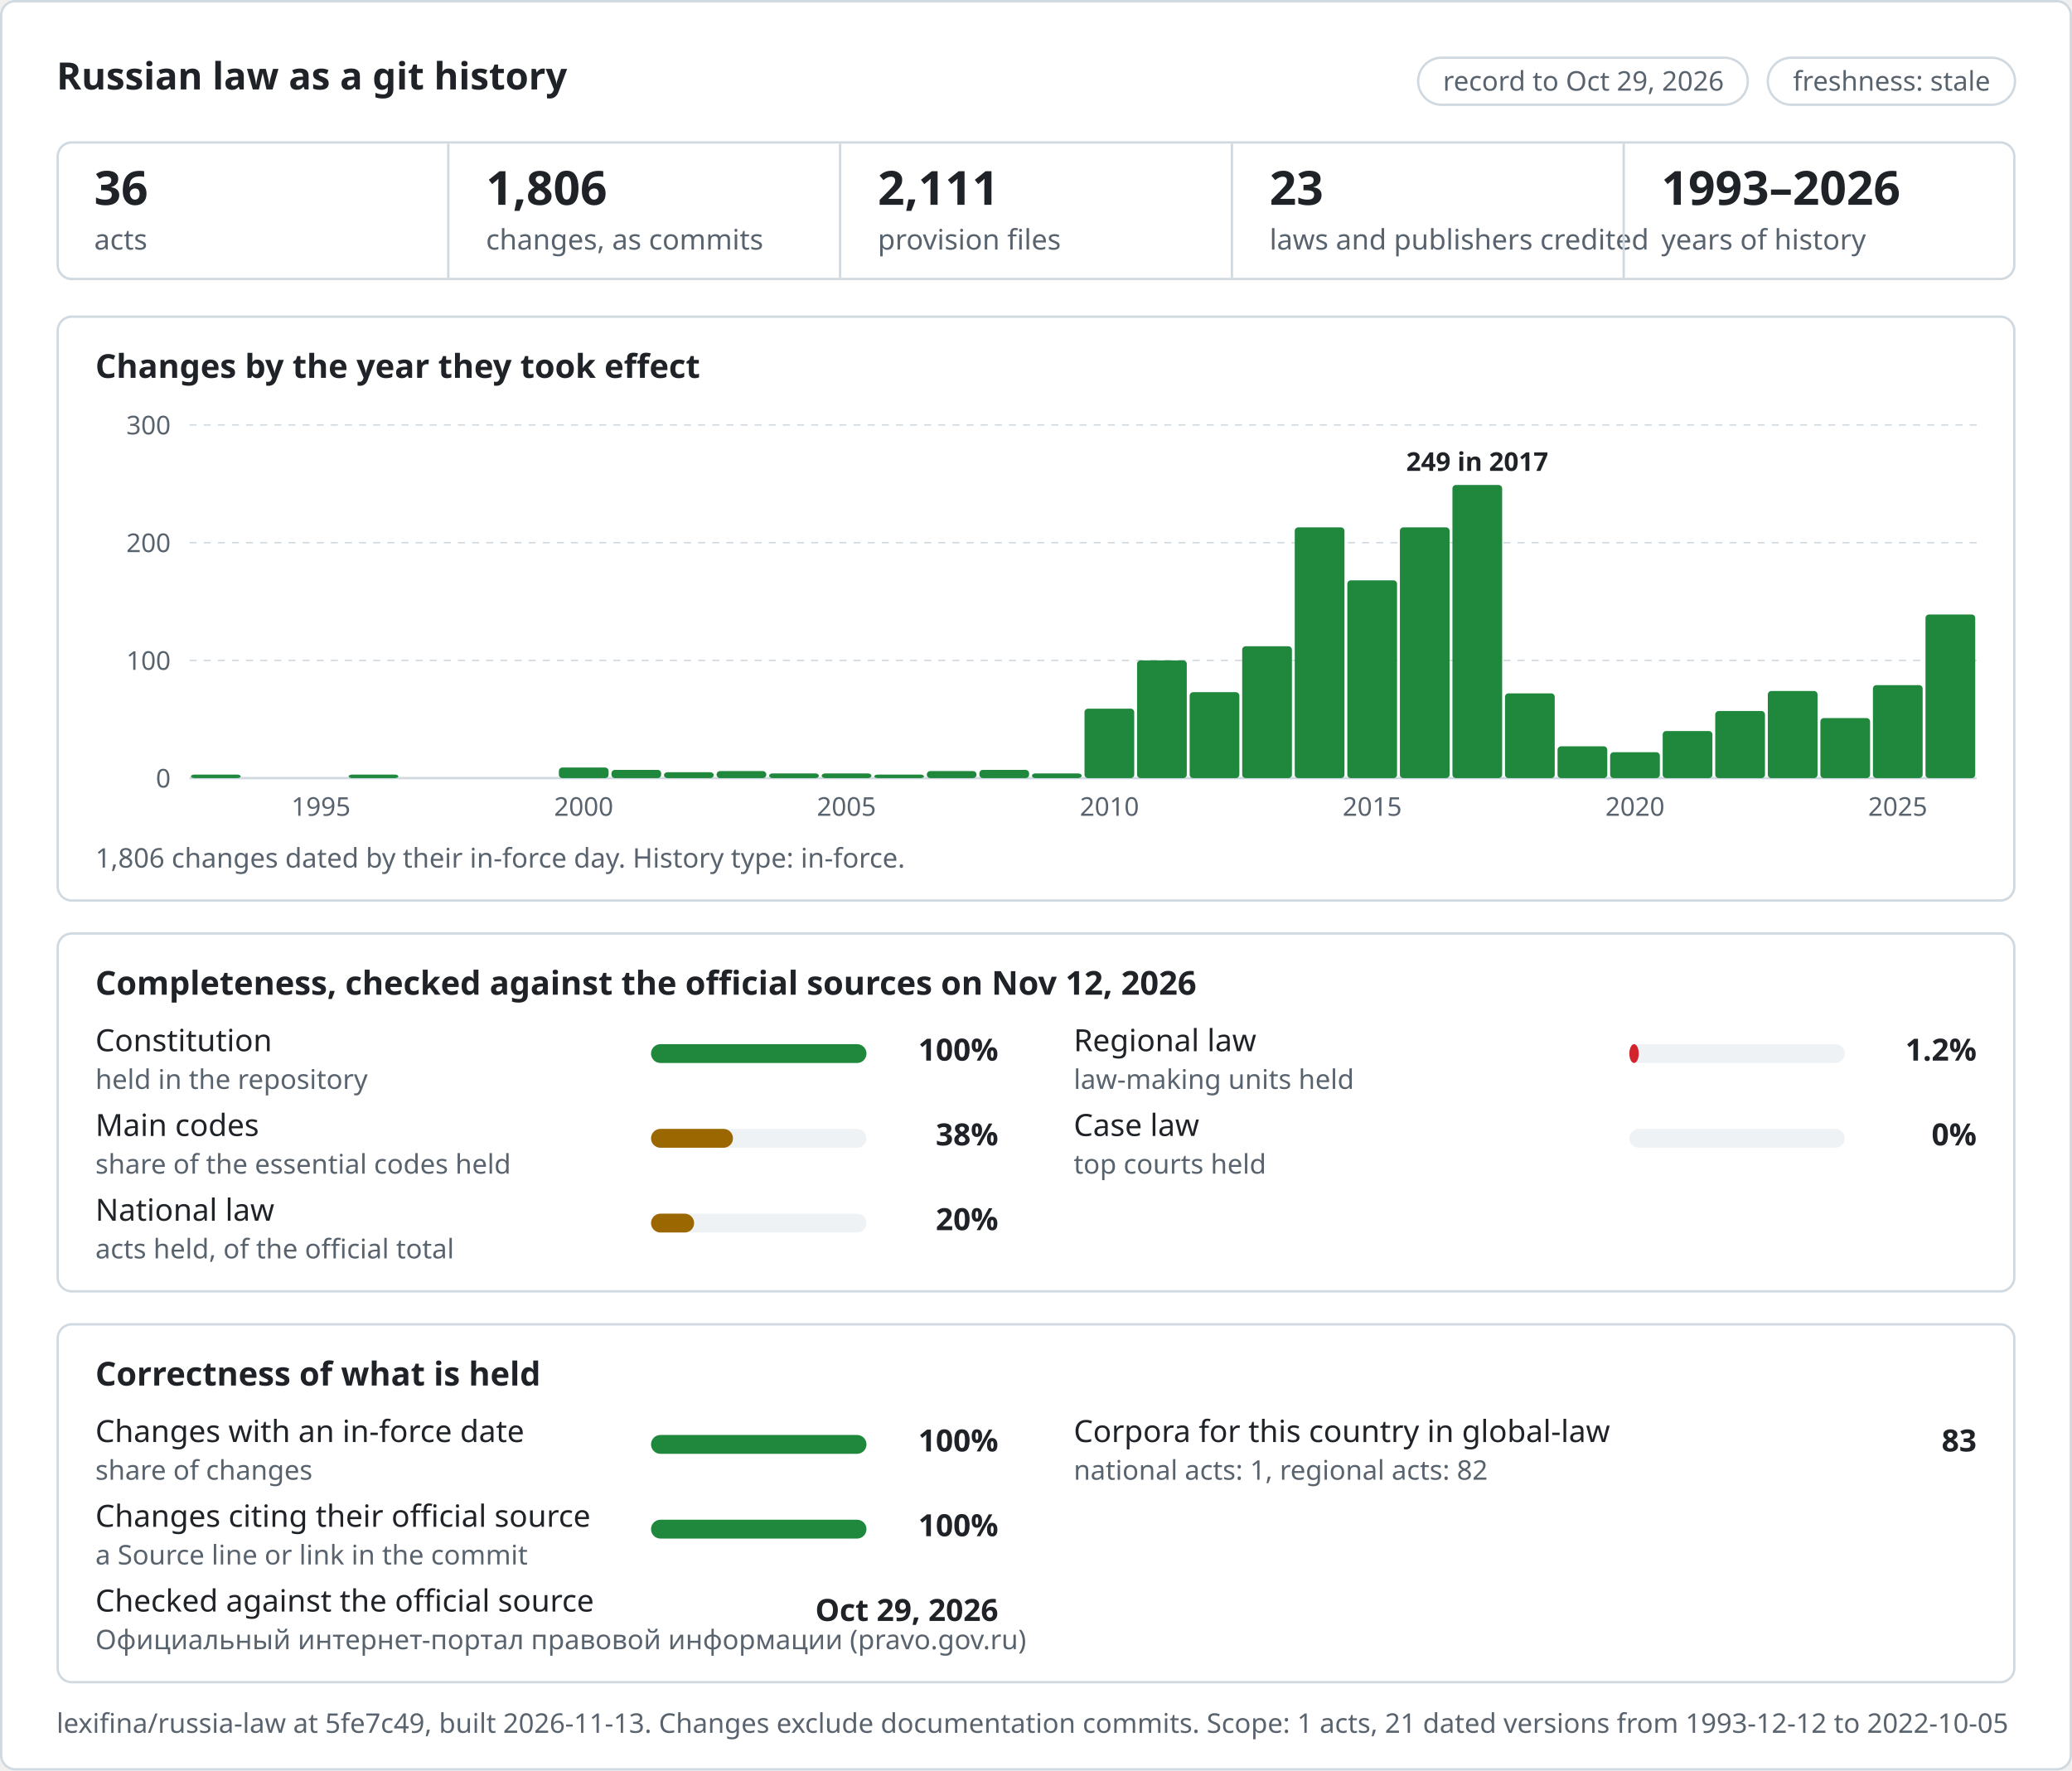
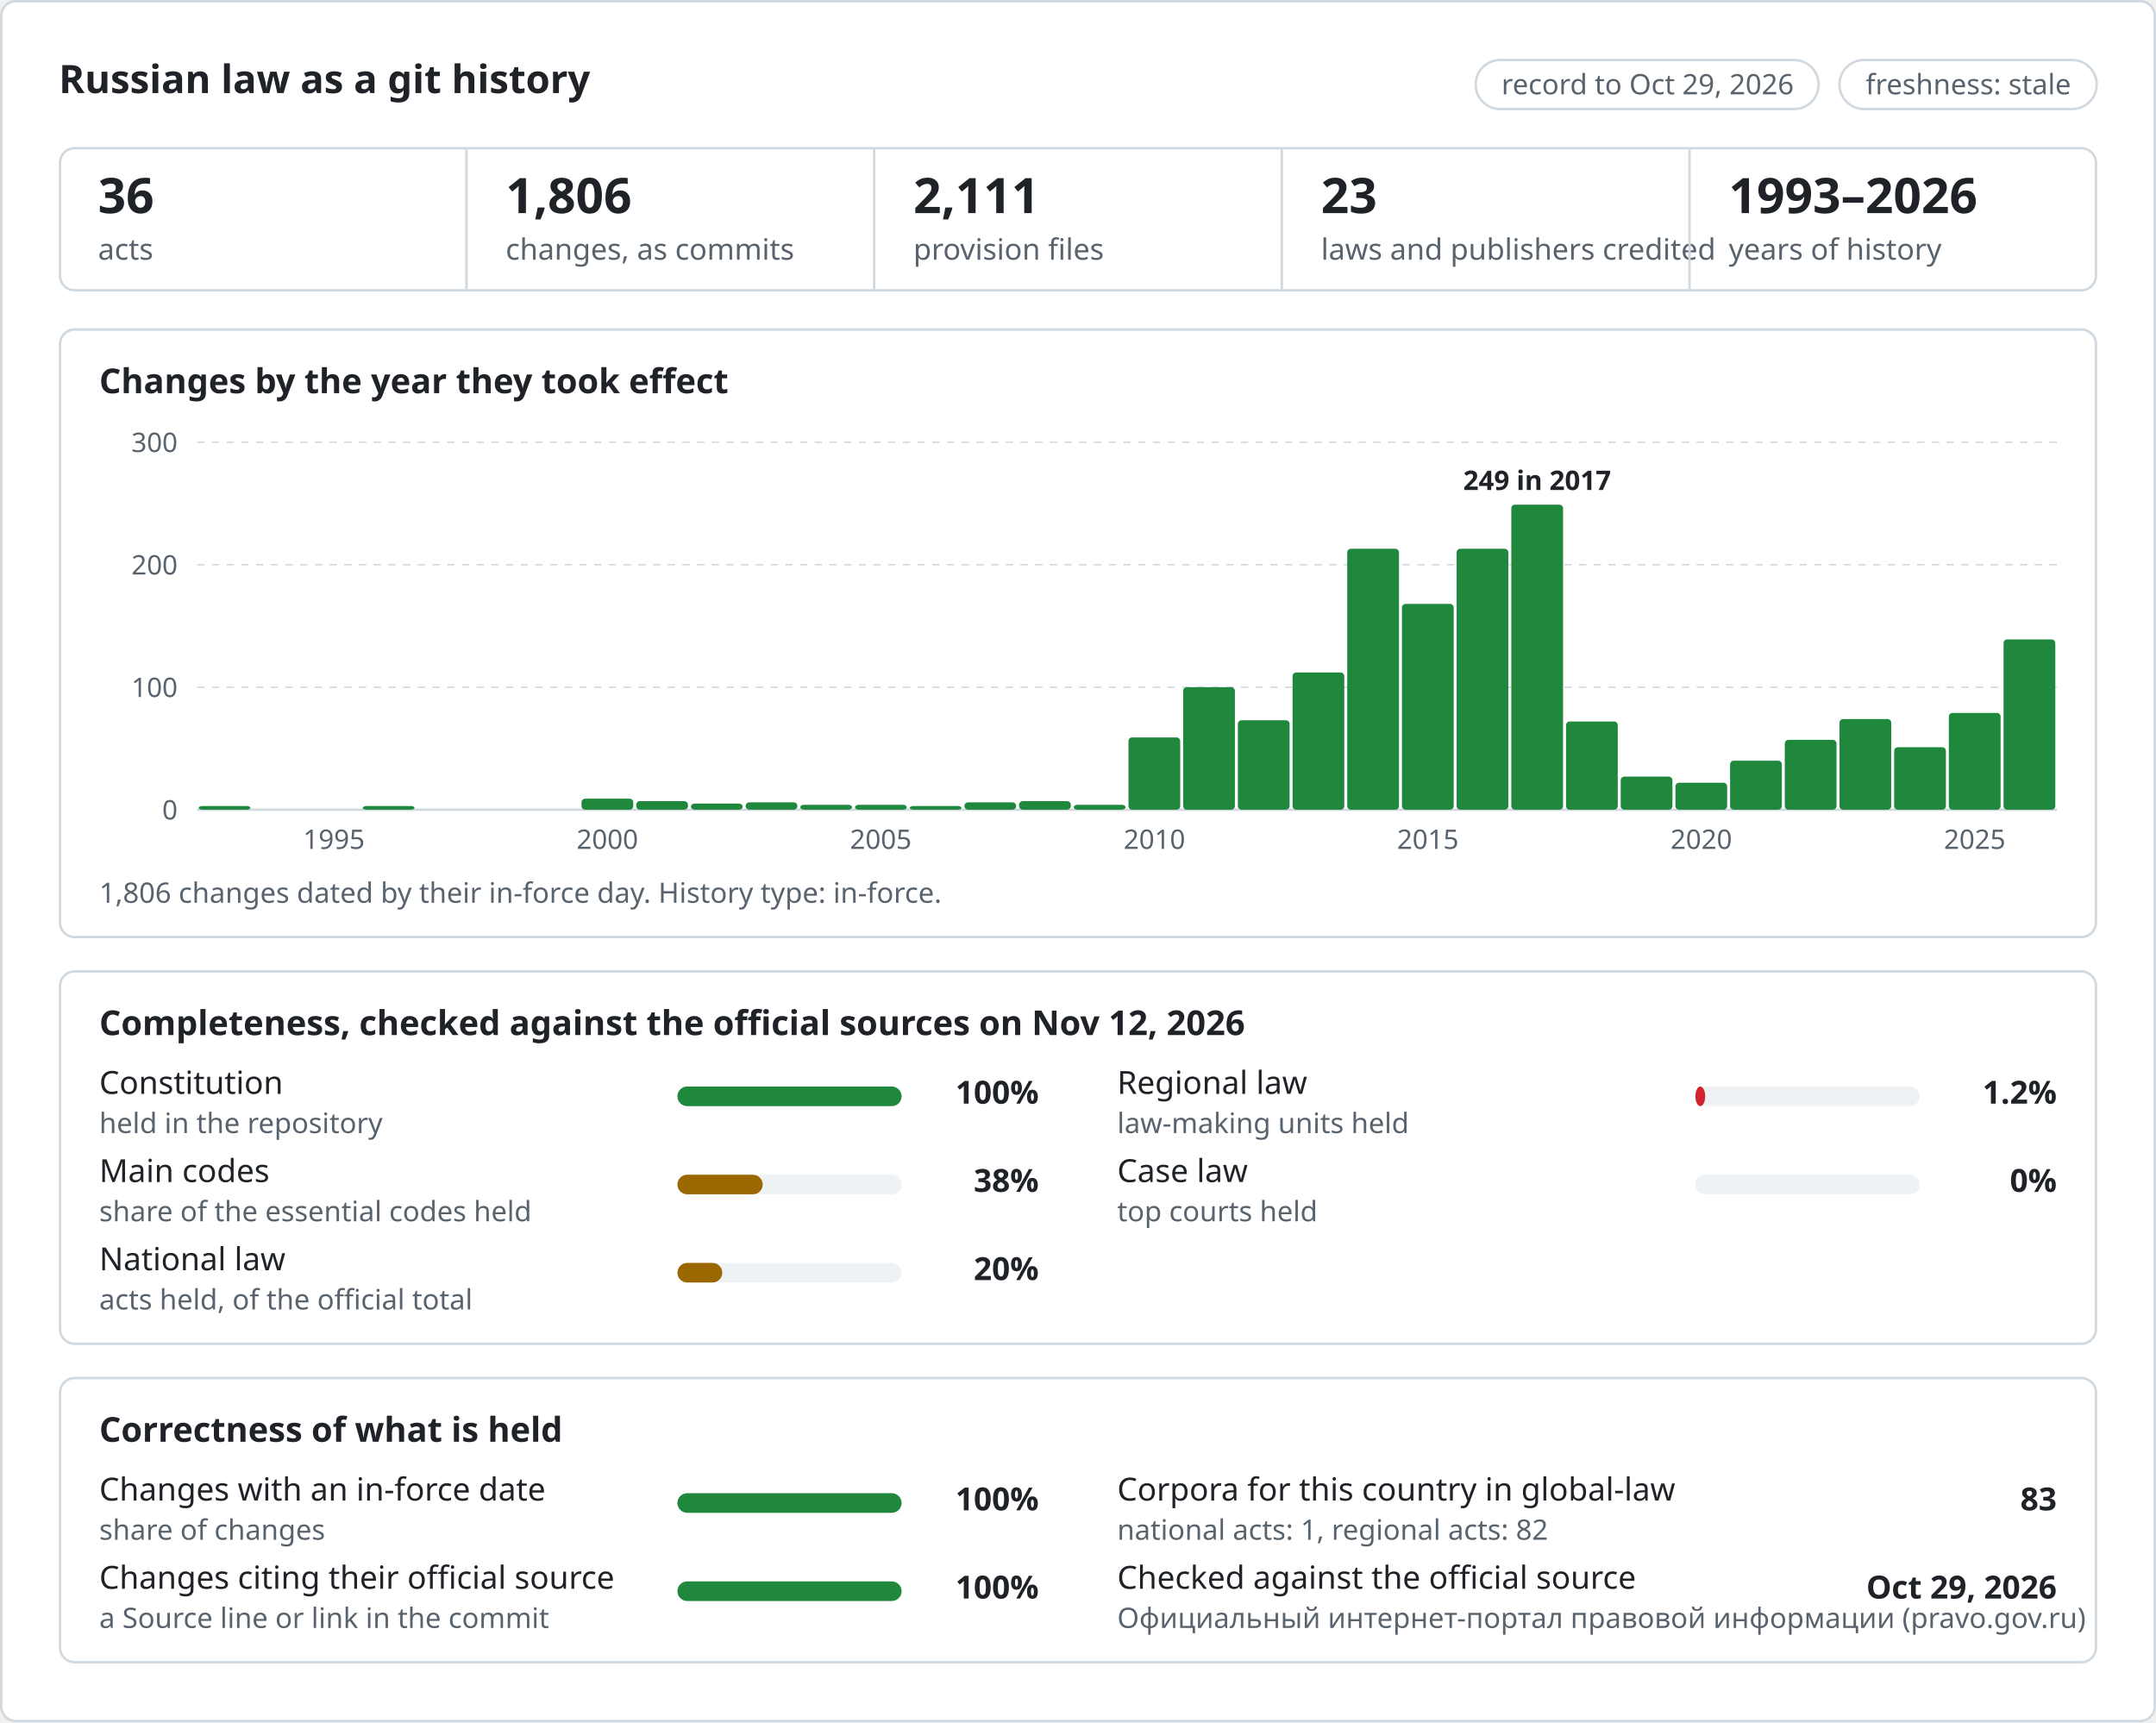
- <svg xmlns="http://www.w3.org/2000/svg" width="880" height="752" viewBox="0 0 880 752" font-family="-apple-system,BlinkMacSystemFont,Segoe UI,Noto Sans,Helvetica,Arial,sans-serif">
-   <rect x="0.5" y="0.5" width="879" height="751" rx="6" fill="#ffffff" stroke="#d1d9e0" />
+ <svg xmlns="http://www.w3.org/2000/svg" width="880" height="703" viewBox="0 0 880 703" font-family="-apple-system,BlinkMacSystemFont,Segoe UI,Noto Sans,Helvetica,Arial,sans-serif">
+   <rect x="0.5" y="0.5" width="879" height="702" rx="6" fill="#ffffff" stroke="#d1d9e0" />
  <text x="24" y="38" font-size="16" font-weight="600" fill="#1f2328">Russian law as a git history</text>
  <rect x="602.3" y="24.5" width="140" height="20" rx="10" fill="none" stroke="#d1d9e0" />
  <text x="672.5" y="38.5" font-size="11.5" font-weight="500" text-anchor="middle" fill="#59636e">record to Oct 29, 2026</text>
  <rect x="750.8" y="24.5" width="105" height="20" rx="10" fill="none" stroke="#d1d9e0" />
  <text x="803.4" y="38.5" font-size="11.5" font-weight="500" text-anchor="middle" fill="#59636e">freshness: stale</text>
  <rect x="24.5" y="60.5" width="831" height="58" rx="6" fill="#ffffff" stroke="#d1d9e0" />
  <text x="40.0" y="87" font-size="20" font-weight="600" fill="#1f2328">36</text>
  <text x="40.0" y="106" font-size="12" fill="#59636e">acts</text>
  <line x1="190.4" y1="61" x2="190.4" y2="118" stroke="#d1d9e0" />
  <text x="206.4" y="87" font-size="20" font-weight="600" fill="#1f2328">1,806</text>
  <text x="206.4" y="106" font-size="12" fill="#59636e">changes, as commits</text>
  <line x1="356.8" y1="61" x2="356.8" y2="118" stroke="#d1d9e0" />
  <text x="372.8" y="87" font-size="20" font-weight="600" fill="#1f2328">2,111</text>
  <text x="372.8" y="106" font-size="12" fill="#59636e">provision files</text>
  <line x1="523.2" y1="61" x2="523.2" y2="118" stroke="#d1d9e0" />
  <text x="539.2" y="87" font-size="20" font-weight="600" fill="#1f2328">23</text>
  <text x="539.2" y="106" font-size="12" fill="#59636e" textLength="142" lengthAdjust="spacingAndGlyphs">laws and publishers credited</text>
  <line x1="689.6" y1="61" x2="689.6" y2="118" stroke="#d1d9e0" />
  <text x="705.6" y="87" font-size="20" font-weight="600" fill="#1f2328">1993–2026</text>
  <text x="705.6" y="106" font-size="12" fill="#59636e">years of history</text>
  <rect x="24.5" y="134.5" width="831" height="248" rx="6" fill="#ffffff" stroke="#d1d9e0" />
  <text x="40.5" y="160.5" font-size="14" font-weight="600" fill="#1f2328">Changes by the year they took effect</text>
  <line x1="80.5" y1="330.5" x2="839.5" y2="330.5" stroke="#d1d9e0" stroke-width="1" />
  <text x="72.5" y="334.5" font-size="11" text-anchor="end" fill="#59636e">0</text>
  <line x1="80.5" y1="280.5" x2="839.5" y2="280.5" stroke="#d1d9e0" stroke-width="0.6" stroke-dasharray="3 3" />
  <text x="72.5" y="284.5" font-size="11" text-anchor="end" fill="#59636e">100</text>
  <line x1="80.5" y1="230.5" x2="839.5" y2="230.5" stroke="#d1d9e0" stroke-width="0.6" stroke-dasharray="3 3" />
  <text x="72.5" y="234.5" font-size="11" text-anchor="end" fill="#59636e">200</text>
  <line x1="80.5" y1="180.5" x2="839.5" y2="180.5" stroke="#d1d9e0" stroke-width="0.6" stroke-dasharray="3 3" />
  <text x="72.5" y="184.5" font-size="11" text-anchor="end" fill="#59636e">300</text>
  <rect x="81.10" y="329.0" width="21.12" height="1.5" rx="1.5" fill="#1f883d" />
  <text x="136.3" y="346.5" font-size="11" text-anchor="middle" fill="#59636e">1995</text>
  <rect x="148.07" y="329.0" width="21.12" height="1.5" rx="1.5" fill="#1f883d" />
  <rect x="237.36" y="326.0" width="21.12" height="4.5" rx="1.5" fill="#1f883d" />
  <text x="247.9" y="346.5" font-size="11" text-anchor="middle" fill="#59636e">2000</text>
  <rect x="259.69" y="327.0" width="21.12" height="3.5" rx="1.5" fill="#1f883d" />
  <rect x="282.01" y="328.0" width="21.12" height="2.5" rx="1.5" fill="#1f883d" />
  <rect x="304.34" y="327.5" width="21.12" height="3.0" rx="1.5" fill="#1f883d" />
  <rect x="326.66" y="328.5" width="21.12" height="2.0" rx="1.5" fill="#1f883d" />
  <rect x="348.98" y="328.5" width="21.12" height="2.0" rx="1.5" fill="#1f883d" />
  <text x="359.5" y="346.5" font-size="11" text-anchor="middle" fill="#59636e">2005</text>
  <rect x="371.31" y="329.0" width="21.12" height="1.5" rx="1.5" fill="#1f883d" />
  <rect x="393.63" y="327.5" width="21.12" height="3.0" rx="1.5" fill="#1f883d" />
  <rect x="415.95" y="327.0" width="21.12" height="3.5" rx="1.5" fill="#1f883d" />
  <rect x="438.28" y="328.5" width="21.12" height="2.0" rx="1.5" fill="#1f883d" />
  <rect x="460.60" y="301.0" width="21.12" height="29.5" rx="1.5" fill="#1f883d" />
  <text x="471.2" y="346.5" font-size="11" text-anchor="middle" fill="#59636e">2010</text>
  <rect x="482.92" y="280.5" width="21.12" height="50.0" rx="1.5" fill="#1f883d" />
  <rect x="505.25" y="294.0" width="21.12" height="36.5" rx="1.5" fill="#1f883d" />
  <rect x="527.57" y="274.5" width="21.12" height="56.0" rx="1.5" fill="#1f883d" />
  <rect x="549.89" y="224.0" width="21.12" height="106.5" rx="1.5" fill="#1f883d" />
  <rect x="572.22" y="246.5" width="21.12" height="84.0" rx="1.5" fill="#1f883d" />
  <text x="582.8" y="346.5" font-size="11" text-anchor="middle" fill="#59636e">2015</text>
  <rect x="594.54" y="224.0" width="21.12" height="106.5" rx="1.5" fill="#1f883d" />
  <rect x="616.86" y="206.0" width="21.12" height="124.5" rx="1.5" fill="#1f883d" />
  <text x="627.4" y="200.0" font-size="11" font-weight="600" text-anchor="middle" fill="#1f2328">249 in 2017</text>
  <rect x="639.19" y="294.5" width="21.12" height="36.0" rx="1.5" fill="#1f883d" />
  <rect x="661.51" y="317.0" width="21.12" height="13.5" rx="1.5" fill="#1f883d" />
  <rect x="683.84" y="319.5" width="21.12" height="11.0" rx="1.5" fill="#1f883d" />
  <text x="694.4" y="346.5" font-size="11" text-anchor="middle" fill="#59636e">2020</text>
  <rect x="706.16" y="310.5" width="21.12" height="20.0" rx="1.5" fill="#1f883d" />
  <rect x="728.48" y="302.0" width="21.12" height="28.5" rx="1.5" fill="#1f883d" />
  <rect x="750.81" y="293.5" width="21.12" height="37.0" rx="1.5" fill="#1f883d" />
  <rect x="773.13" y="305.0" width="21.12" height="25.5" rx="1.5" fill="#1f883d" />
  <rect x="795.45" y="291.0" width="21.12" height="39.5" rx="1.5" fill="#1f883d" />
  <text x="806.0" y="346.5" font-size="11" text-anchor="middle" fill="#59636e">2025</text>
  <rect x="817.78" y="261.0" width="21.12" height="69.5" rx="1.5" fill="#1f883d" />
  <text x="40.5" y="368.5" font-size="11.5" fill="#59636e">1,806 changes dated by their in-force day. History type: in-force.</text>
  <rect x="24.5" y="396.5" width="831" height="152" rx="6" fill="#ffffff" stroke="#d1d9e0" />
  <text x="40.5" y="422.5" font-size="14" font-weight="600" fill="#1f2328">Completeness, checked against the official sources on Nov 12, 2026</text>
  <text x="40.5" y="446.5" font-size="13" fill="#1f2328">Constitution</text>
  <text x="40.5" y="462.5" font-size="11.5" fill="#59636e">held in the repository</text>
  <g>
    <rect x="276.5" y="443.5" width="91.5" height="8" rx="4" fill="#eff2f5" />
    <rect x="276.5" y="443.5" width="91.5" height="8" rx="4" fill="#1f883d" />
  </g>
  <text x="424.0" y="450.5" font-size="13" font-weight="600" text-anchor="end" fill="#1f2328">100%</text>
  <text x="40.5" y="482.5" font-size="13" fill="#1f2328">Main codes</text>
  <text x="40.5" y="498.5" font-size="11.5" fill="#59636e">share of the essential codes held</text>
  <g>
    <rect x="276.5" y="479.5" width="91.5" height="8" rx="4" fill="#eff2f5" />
    <rect x="276.5" y="479.5" width="34.8" height="8" rx="4" fill="#9a6700" />
  </g>
  <text x="424.0" y="486.5" font-size="13" font-weight="600" text-anchor="end" fill="#1f2328">38%</text>
  <text x="40.5" y="518.5" font-size="13" fill="#1f2328">National law</text>
  <text x="40.5" y="534.5" font-size="11.5" fill="#59636e">acts held, of the official total</text>
  <g>
    <rect x="276.5" y="515.5" width="91.5" height="8" rx="4" fill="#eff2f5" />
    <rect x="276.5" y="515.5" width="18.3" height="8" rx="4" fill="#9a6700" />
  </g>
  <text x="424.0" y="522.5" font-size="13" font-weight="600" text-anchor="end" fill="#1f2328">20%</text>
  <text x="456.0" y="446.5" font-size="13" fill="#1f2328">Regional law</text>
  <text x="456.0" y="462.5" font-size="11.5" fill="#59636e">law-making units held</text>
  <g>
    <rect x="692.0" y="443.5" width="91.5" height="8" rx="4" fill="#eff2f5" />
    <rect x="692.0" y="443.5" width="4.0" height="8" rx="4" fill="#d1242f" />
  </g>
  <text x="839.5" y="450.5" font-size="13" font-weight="600" text-anchor="end" fill="#1f2328">1.2%</text>
  <text x="456.0" y="482.5" font-size="13" fill="#1f2328">Case law</text>
  <text x="456.0" y="498.5" font-size="11.5" fill="#59636e">top courts held</text>
  <g>
    <rect x="692.0" y="479.5" width="91.5" height="8" rx="4" fill="#eff2f5" />
  </g>
  <text x="839.5" y="486.5" font-size="13" font-weight="600" text-anchor="end" fill="#1f2328">0%</text>
-   <rect x="24.5" y="562.5" width="831" height="152" rx="6" fill="#ffffff" stroke="#d1d9e0" />
+   <rect x="24.5" y="562.5" width="831" height="116" rx="6" fill="#ffffff" stroke="#d1d9e0" />
  <text x="40.5" y="588.5" font-size="14" font-weight="600" fill="#1f2328">Correctness of what is held</text>
  <text x="40.5" y="612.5" font-size="13" fill="#1f2328">Changes with an in-force date</text>
  <text x="40.5" y="628.5" font-size="11.5" fill="#59636e">share of changes</text>
  <g>
    <rect x="276.5" y="609.5" width="91.5" height="8" rx="4" fill="#eff2f5" />
    <rect x="276.5" y="609.5" width="91.5" height="8" rx="4" fill="#1f883d" />
  </g>
  <text x="424.0" y="616.5" font-size="13" font-weight="600" text-anchor="end" fill="#1f2328">100%</text>
  <text x="40.5" y="648.5" font-size="13" fill="#1f2328">Changes citing their official source</text>
  <text x="40.5" y="664.5" font-size="11.5" fill="#59636e">a Source line or link in the commit</text>
  <g>
    <rect x="276.5" y="645.5" width="91.5" height="8" rx="4" fill="#eff2f5" />
    <rect x="276.5" y="645.5" width="91.5" height="8" rx="4" fill="#1f883d" />
  </g>
  <text x="424.0" y="652.5" font-size="13" font-weight="600" text-anchor="end" fill="#1f2328">100%</text>
-   <text x="40.5" y="684.5" font-size="13" fill="#1f2328">Checked against the official source</text>
-   <text x="40.5" y="700.5" font-size="11.5" fill="#59636e">Официальный интернет-портал правовой информации (pravo.gov.ru)</text>
-   <text x="424.0" y="688.5" font-size="13" font-weight="600" text-anchor="end" fill="#1f2328">Oct 29, 2026</text>
  <text x="456.0" y="612.5" font-size="13" fill="#1f2328">Corpora for this country in global-law</text>
  <text x="456.0" y="628.5" font-size="11.5" fill="#59636e">national acts: 1, regional acts: 82</text>
  <text x="839.5" y="616.5" font-size="13" font-weight="600" text-anchor="end" fill="#1f2328">83</text>
-   <text x="24" y="736" font-size="11.5" fill="#59636e">lexifina/russia-law at 5fe7c49, built 2026-11-13. Changes exclude documentation commits. Scope: 1 acts, 21 dated versions from 1993-12-12 to 2022-10-05</text>
+   <text x="456.0" y="648.5" font-size="13" fill="#1f2328">Checked against the official source</text>
+   <text x="456.0" y="664.5" font-size="11.5" fill="#59636e">Официальный интернет-портал правовой информации (pravo.gov.ru)</text>
+   <text x="839.5" y="652.5" font-size="13" font-weight="600" text-anchor="end" fill="#1f2328">Oct 29, 2026</text>
</svg>
